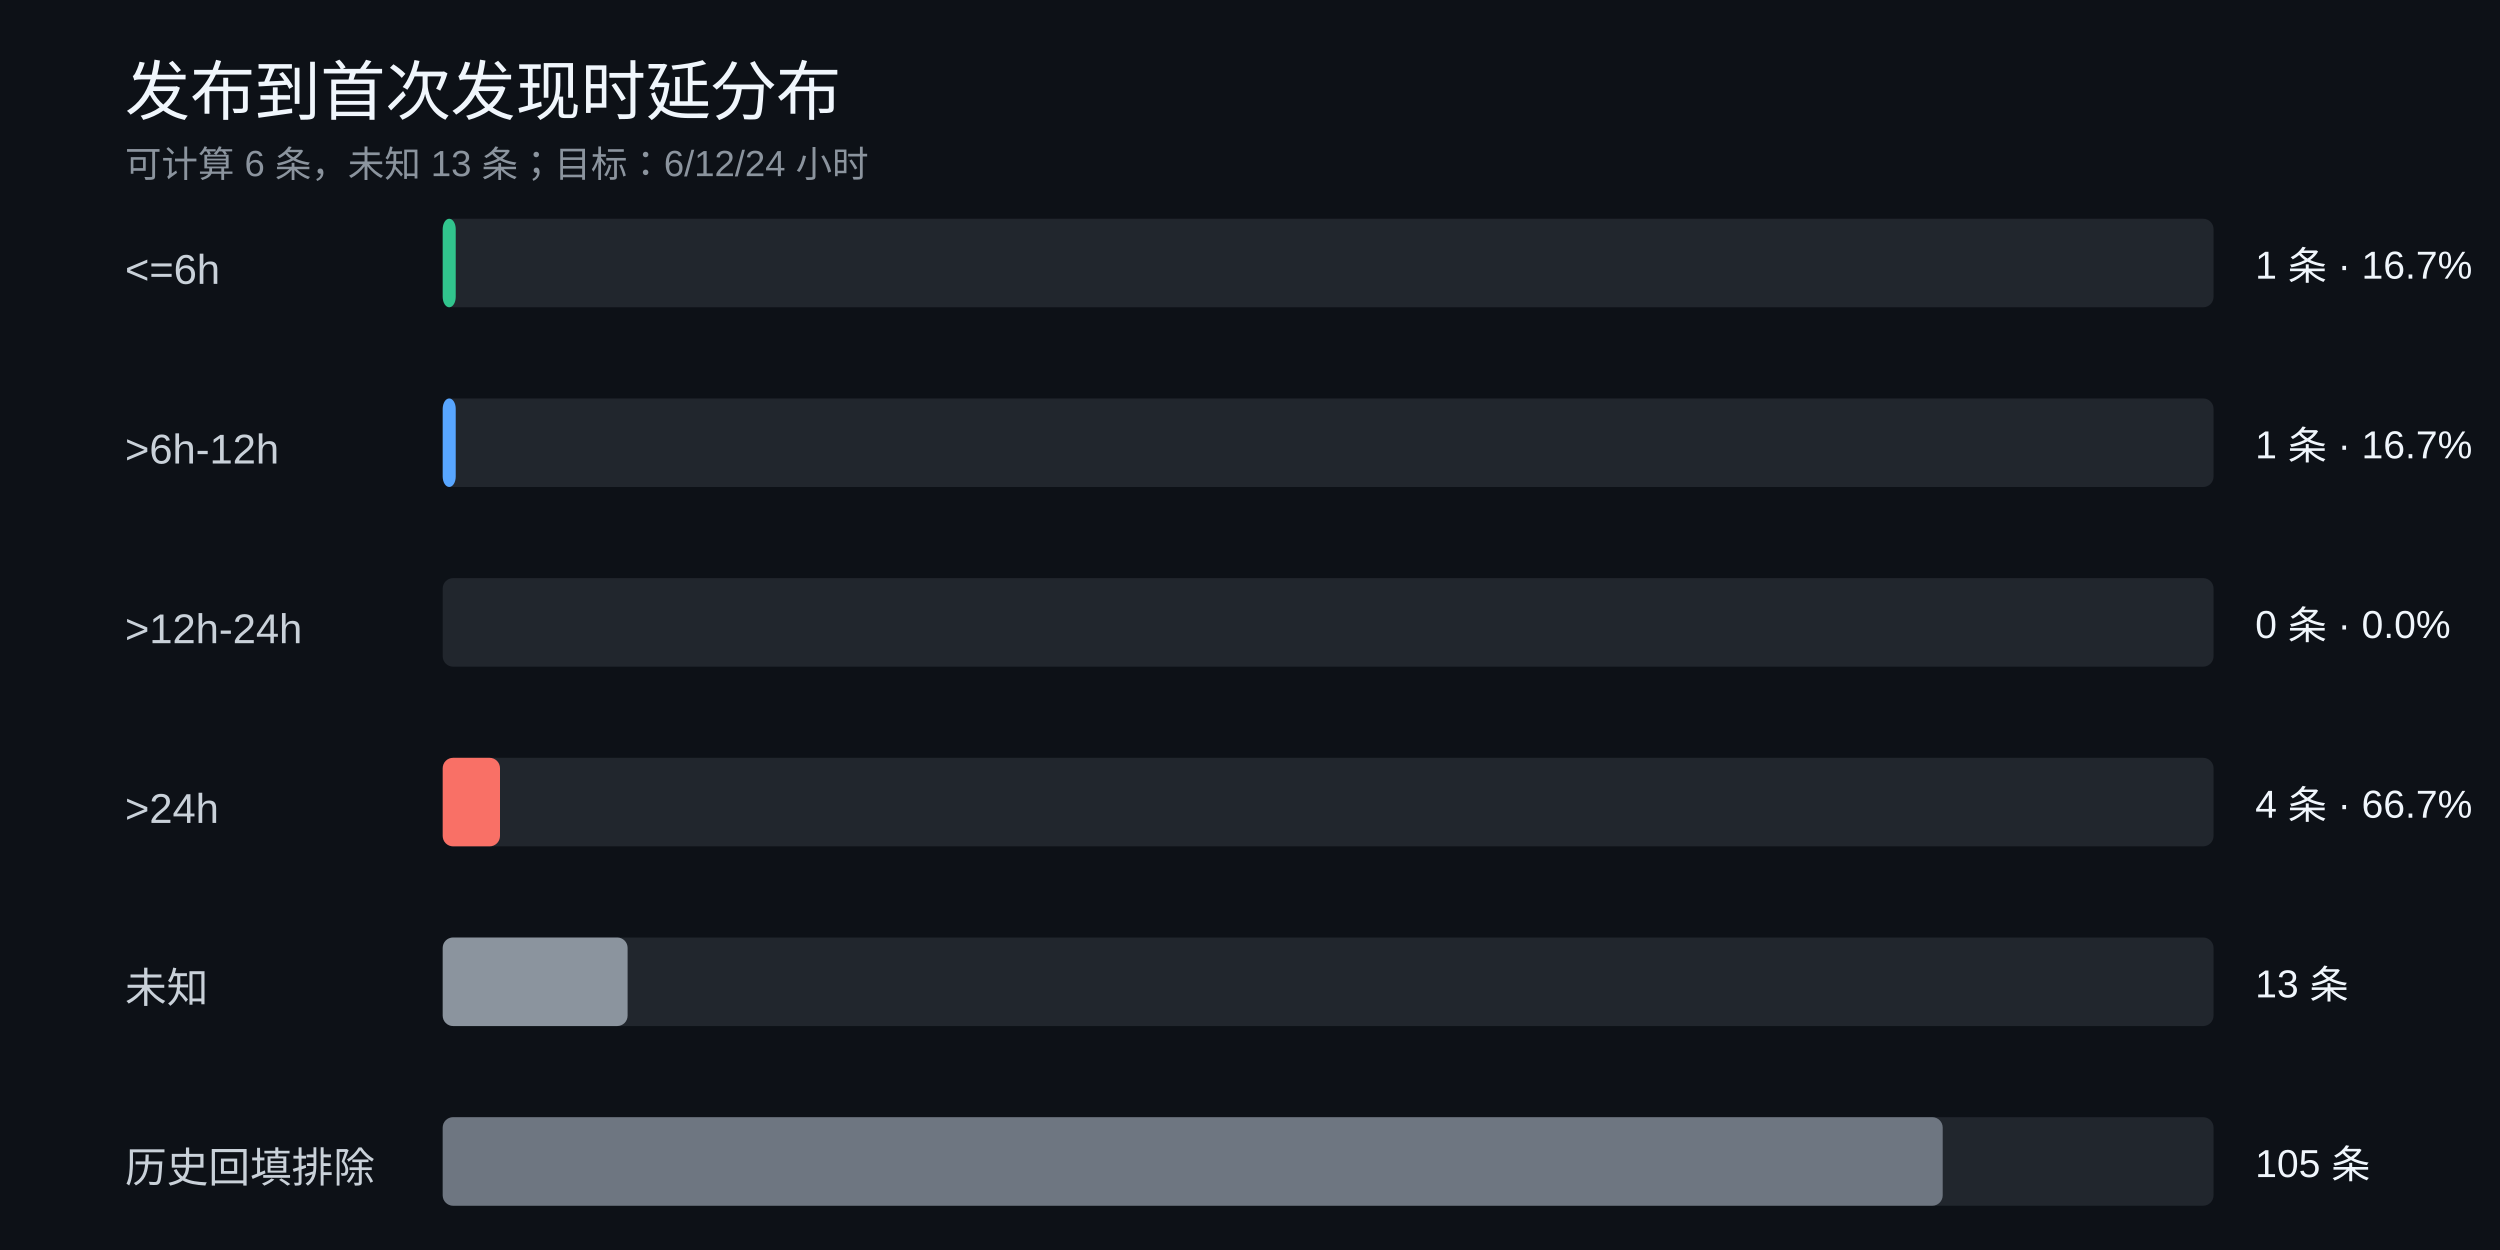
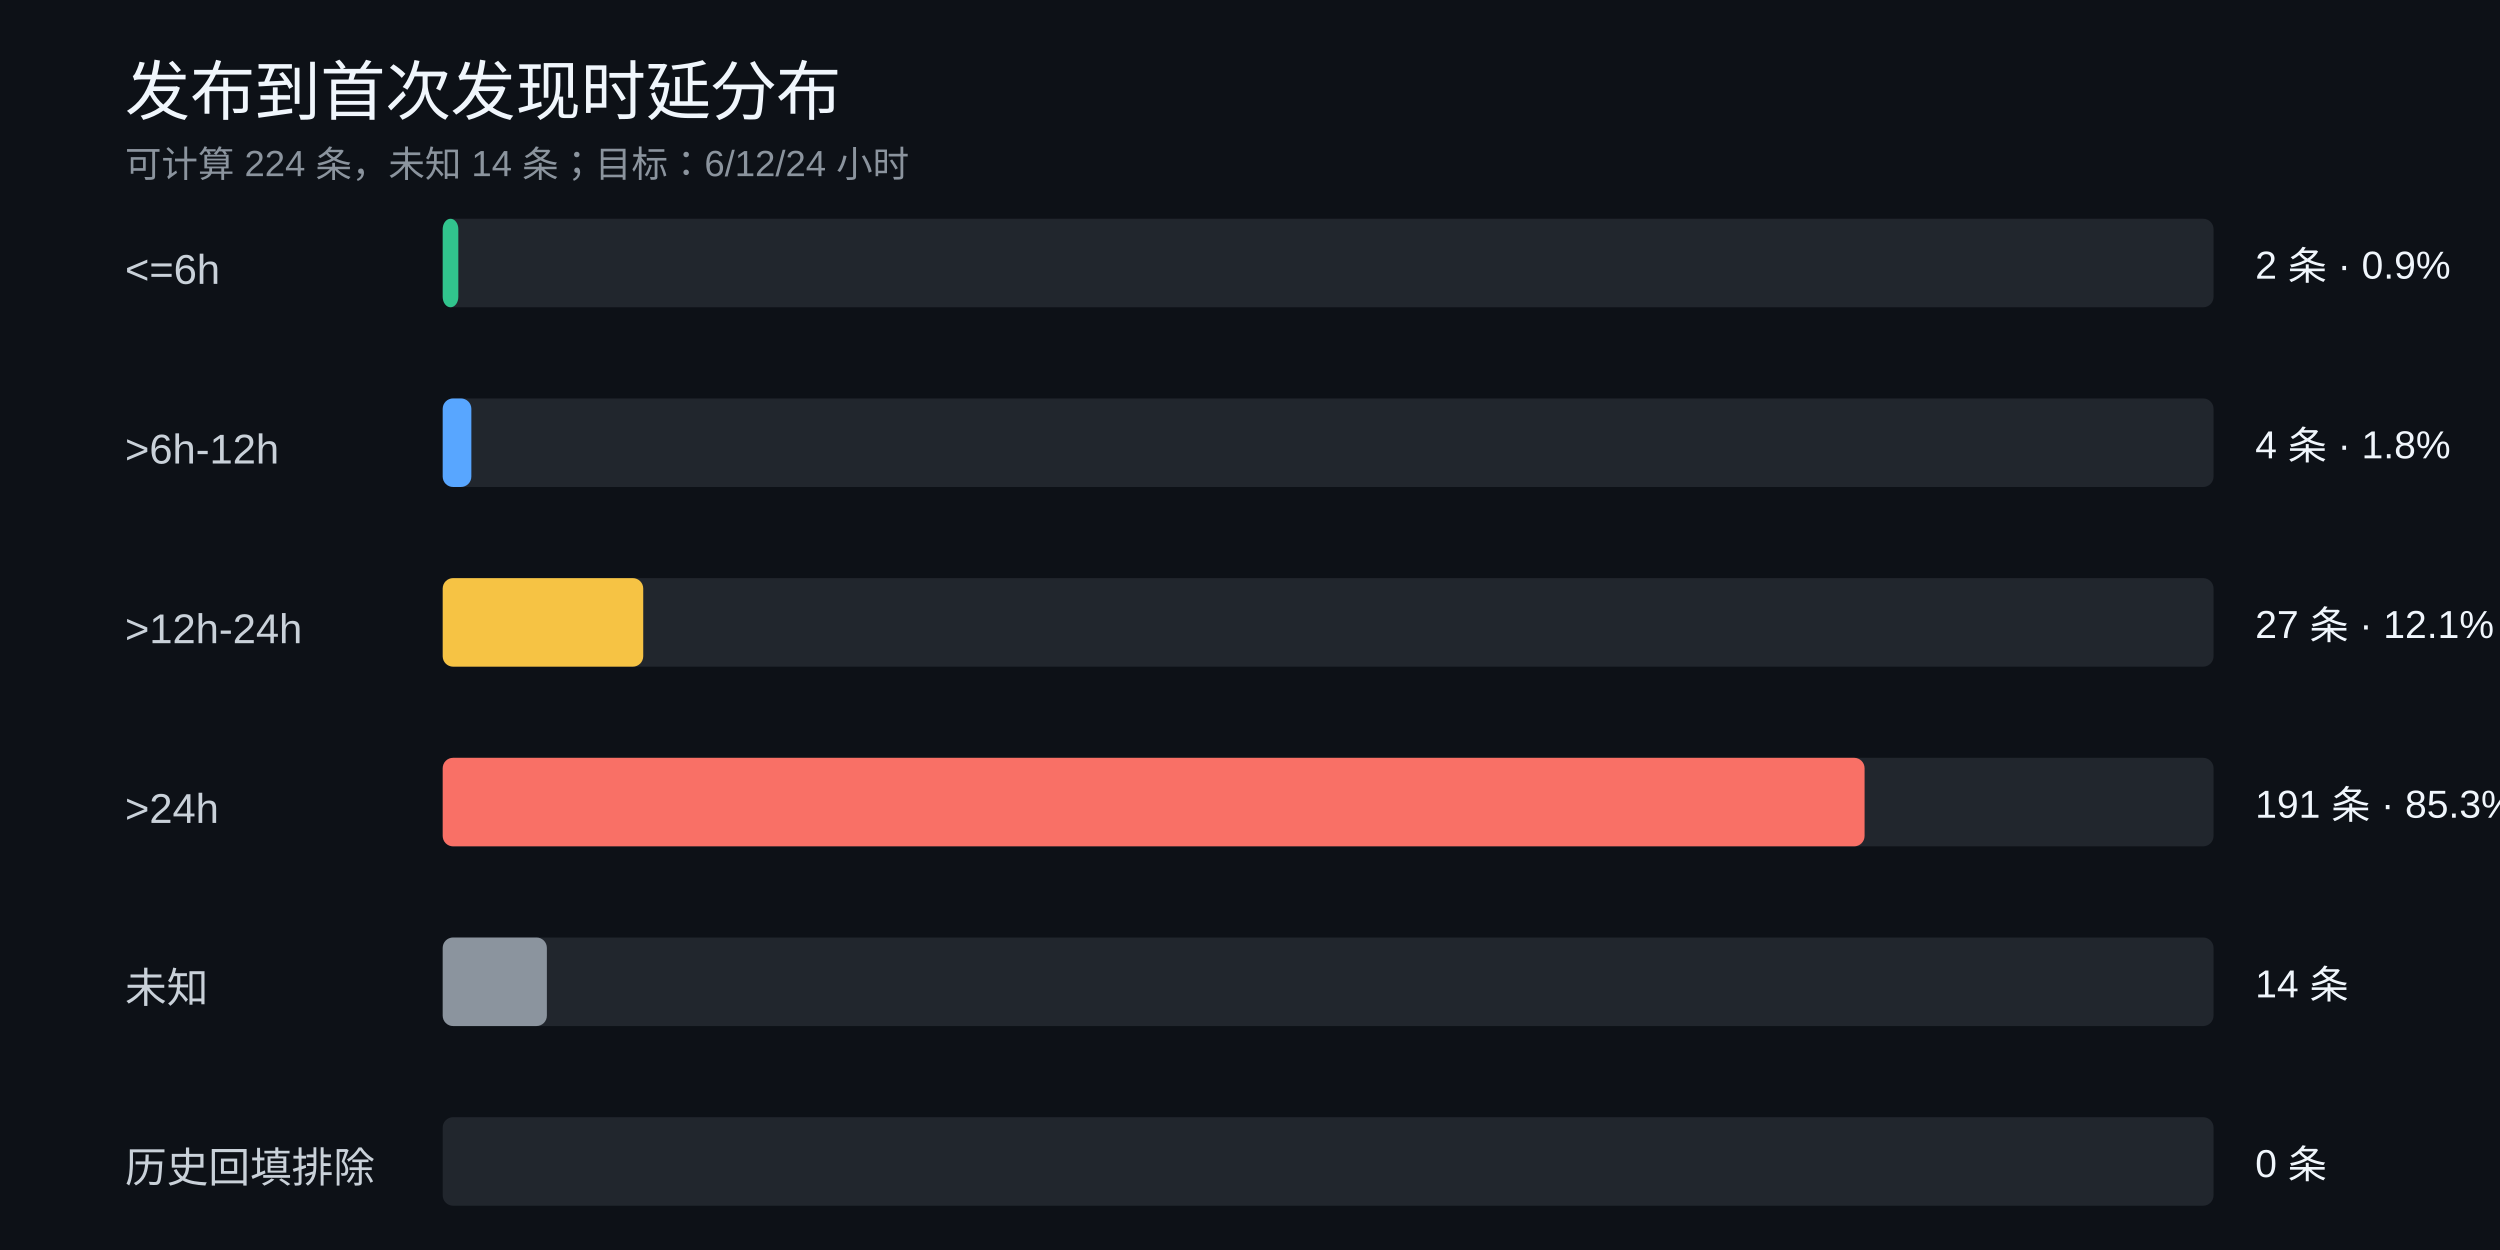
<svg xmlns="http://www.w3.org/2000/svg" width="960" height="480" viewBox="0 0 960 480">
  <rect width="100%" height="100%" fill="#0d1117" />
  <text x="48" y="44" fill="#f0f6fc" font-size="25" font-family="Arial, sans-serif">发布到首次发现时延分布</text>
-   <text x="48" y="68" fill="#8b949e" font-size="14" font-family="Arial, sans-serif">可计算 6 条，未知 13 条；目标：6/12/24 小时</text>
+   <text x="48" y="68" fill="#8b949e" font-size="14" font-family="Arial, sans-serif">可计算 224 条，未知 14 条；目标：6/12/24 小时</text>
  <text x="48" y="109" fill="#c9d1d9" font-size="16" font-family="Arial, sans-serif">&lt;=6h</text>
  <rect x="170" y="84" width="680" height="34" rx="4" fill="#21262d" />
-   <rect x="170" y="84" width="5" height="34" rx="4" fill="#31c48d" />
-   <text x="866" y="107" fill="#f0f6fc" font-size="15" font-family="Arial, sans-serif">1 条 · 16.7%</text>
+   <rect x="170" y="84" width="6" height="34" rx="4" fill="#31c48d" />
+   <text x="866" y="107" fill="#f0f6fc" font-size="15" font-family="Arial, sans-serif">2 条 · 0.9%</text>
  <text x="48" y="178" fill="#c9d1d9" font-size="16" font-family="Arial, sans-serif">&gt;6h-12h</text>
  <rect x="170" y="153" width="680" height="34" rx="4" fill="#21262d" />
-   <rect x="170" y="153" width="5" height="34" rx="4" fill="#58a6ff" />
-   <text x="866" y="176" fill="#f0f6fc" font-size="15" font-family="Arial, sans-serif">1 条 · 16.7%</text>
+   <rect x="170" y="153" width="11" height="34" rx="4" fill="#58a6ff" />
+   <text x="866" y="176" fill="#f0f6fc" font-size="15" font-family="Arial, sans-serif">4 条 · 1.8%</text>
  <text x="48" y="247" fill="#c9d1d9" font-size="16" font-family="Arial, sans-serif">&gt;12h-24h</text>
  <rect x="170" y="222" width="680" height="34" rx="4" fill="#21262d" />
-   <rect x="170" y="222" width="0" height="34" rx="4" fill="#f6c344" />
-   <text x="866" y="245" fill="#f0f6fc" font-size="15" font-family="Arial, sans-serif">0 条 · 0.0%</text>
+   <rect x="170" y="222" width="77" height="34" rx="4" fill="#f6c344" />
+   <text x="866" y="245" fill="#f0f6fc" font-size="15" font-family="Arial, sans-serif">27 条 · 12.1%</text>
  <text x="48" y="316" fill="#c9d1d9" font-size="16" font-family="Arial, sans-serif">&gt;24h</text>
  <rect x="170" y="291" width="680" height="34" rx="4" fill="#21262d" />
-   <rect x="170" y="291" width="22" height="34" rx="4" fill="#f97066" />
-   <text x="866" y="314" fill="#f0f6fc" font-size="15" font-family="Arial, sans-serif">4 条 · 66.7%</text>
+   <rect x="170" y="291" width="546" height="34" rx="4" fill="#f97066" />
+   <text x="866" y="314" fill="#f0f6fc" font-size="15" font-family="Arial, sans-serif">191 条 · 85.3%</text>
  <text x="48" y="385" fill="#c9d1d9" font-size="16" font-family="Arial, sans-serif">未知</text>
  <rect x="170" y="360" width="680" height="34" rx="4" fill="#21262d" />
-   <rect x="170" y="360" width="71" height="34" rx="4" fill="#8b949e" />
-   <text x="866" y="383" fill="#f0f6fc" font-size="15" font-family="Arial, sans-serif">13 条</text>
+   <rect x="170" y="360" width="40" height="34" rx="4" fill="#8b949e" />
+   <text x="866" y="383" fill="#f0f6fc" font-size="15" font-family="Arial, sans-serif">14 条</text>
  <text x="48" y="454" fill="#c9d1d9" font-size="16" font-family="Arial, sans-serif">历史回填排除</text>
  <rect x="170" y="429" width="680" height="34" rx="4" fill="#21262d" />
-   <rect x="170" y="429" width="576" height="34" rx="4" fill="#6e7681" />
-   <text x="866" y="452" fill="#f0f6fc" font-size="15" font-family="Arial, sans-serif">105 条</text>
+   <rect x="170" y="429" width="0" height="34" rx="4" fill="#6e7681" />
+   <text x="866" y="452" fill="#f0f6fc" font-size="15" font-family="Arial, sans-serif">0 条</text>
</svg>
